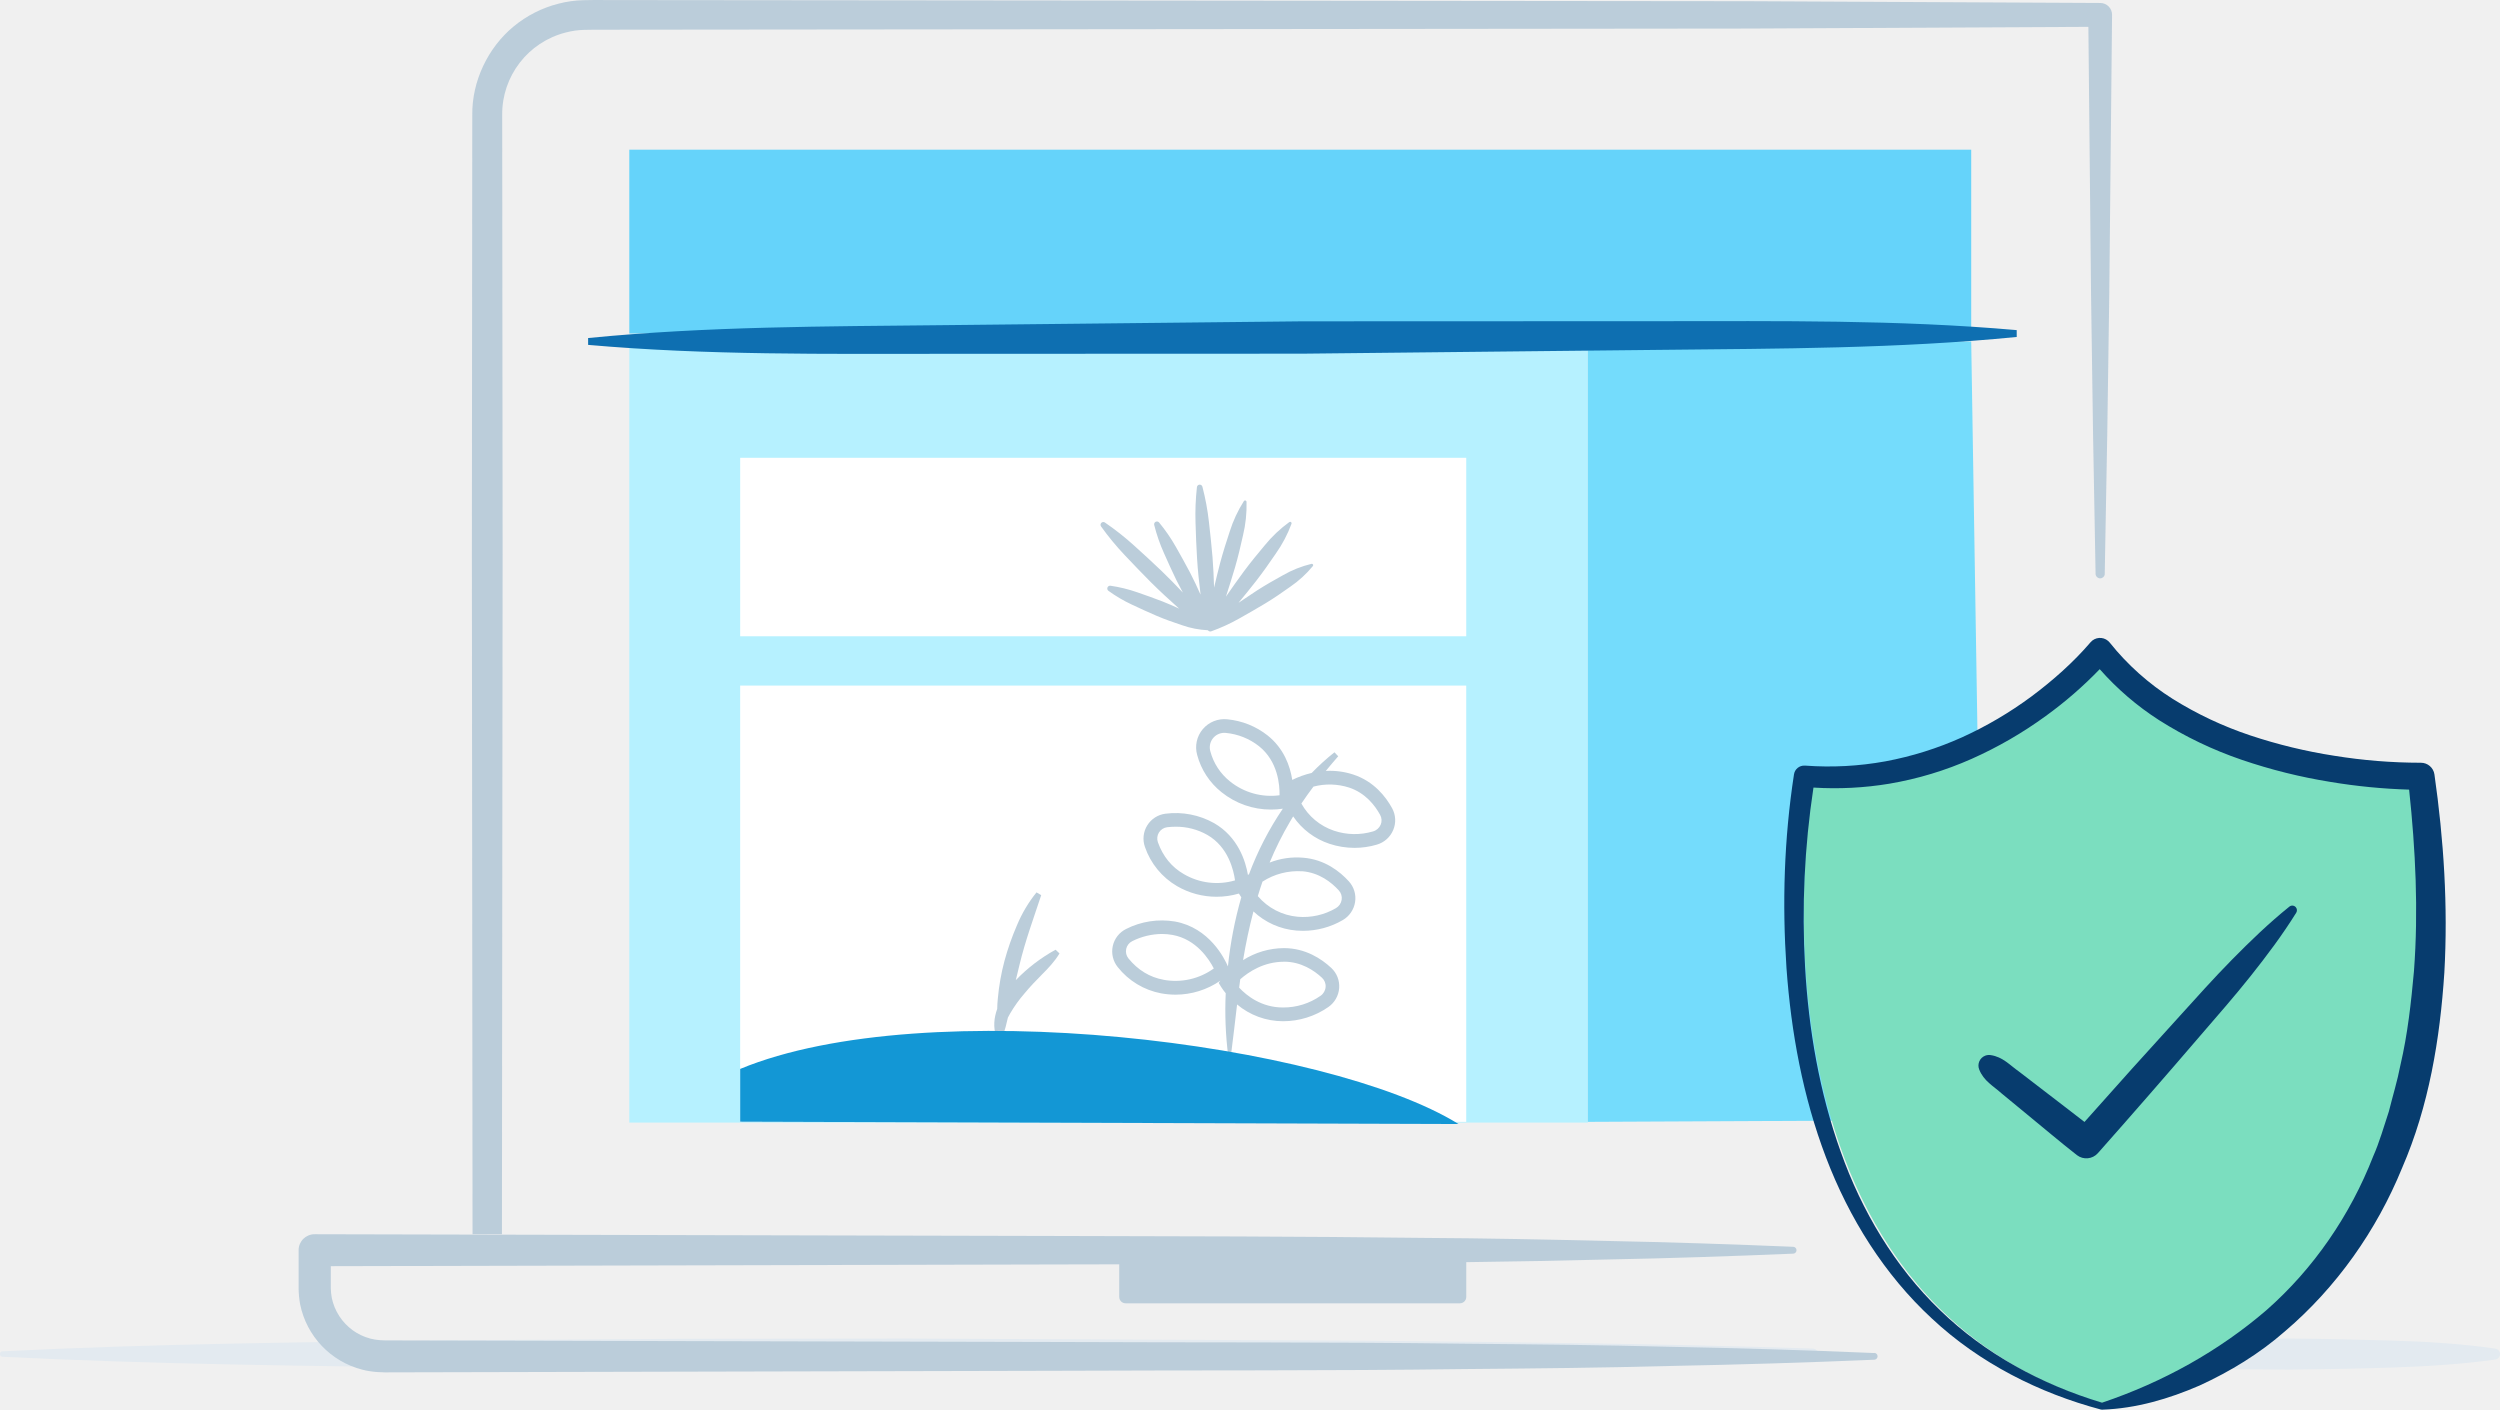
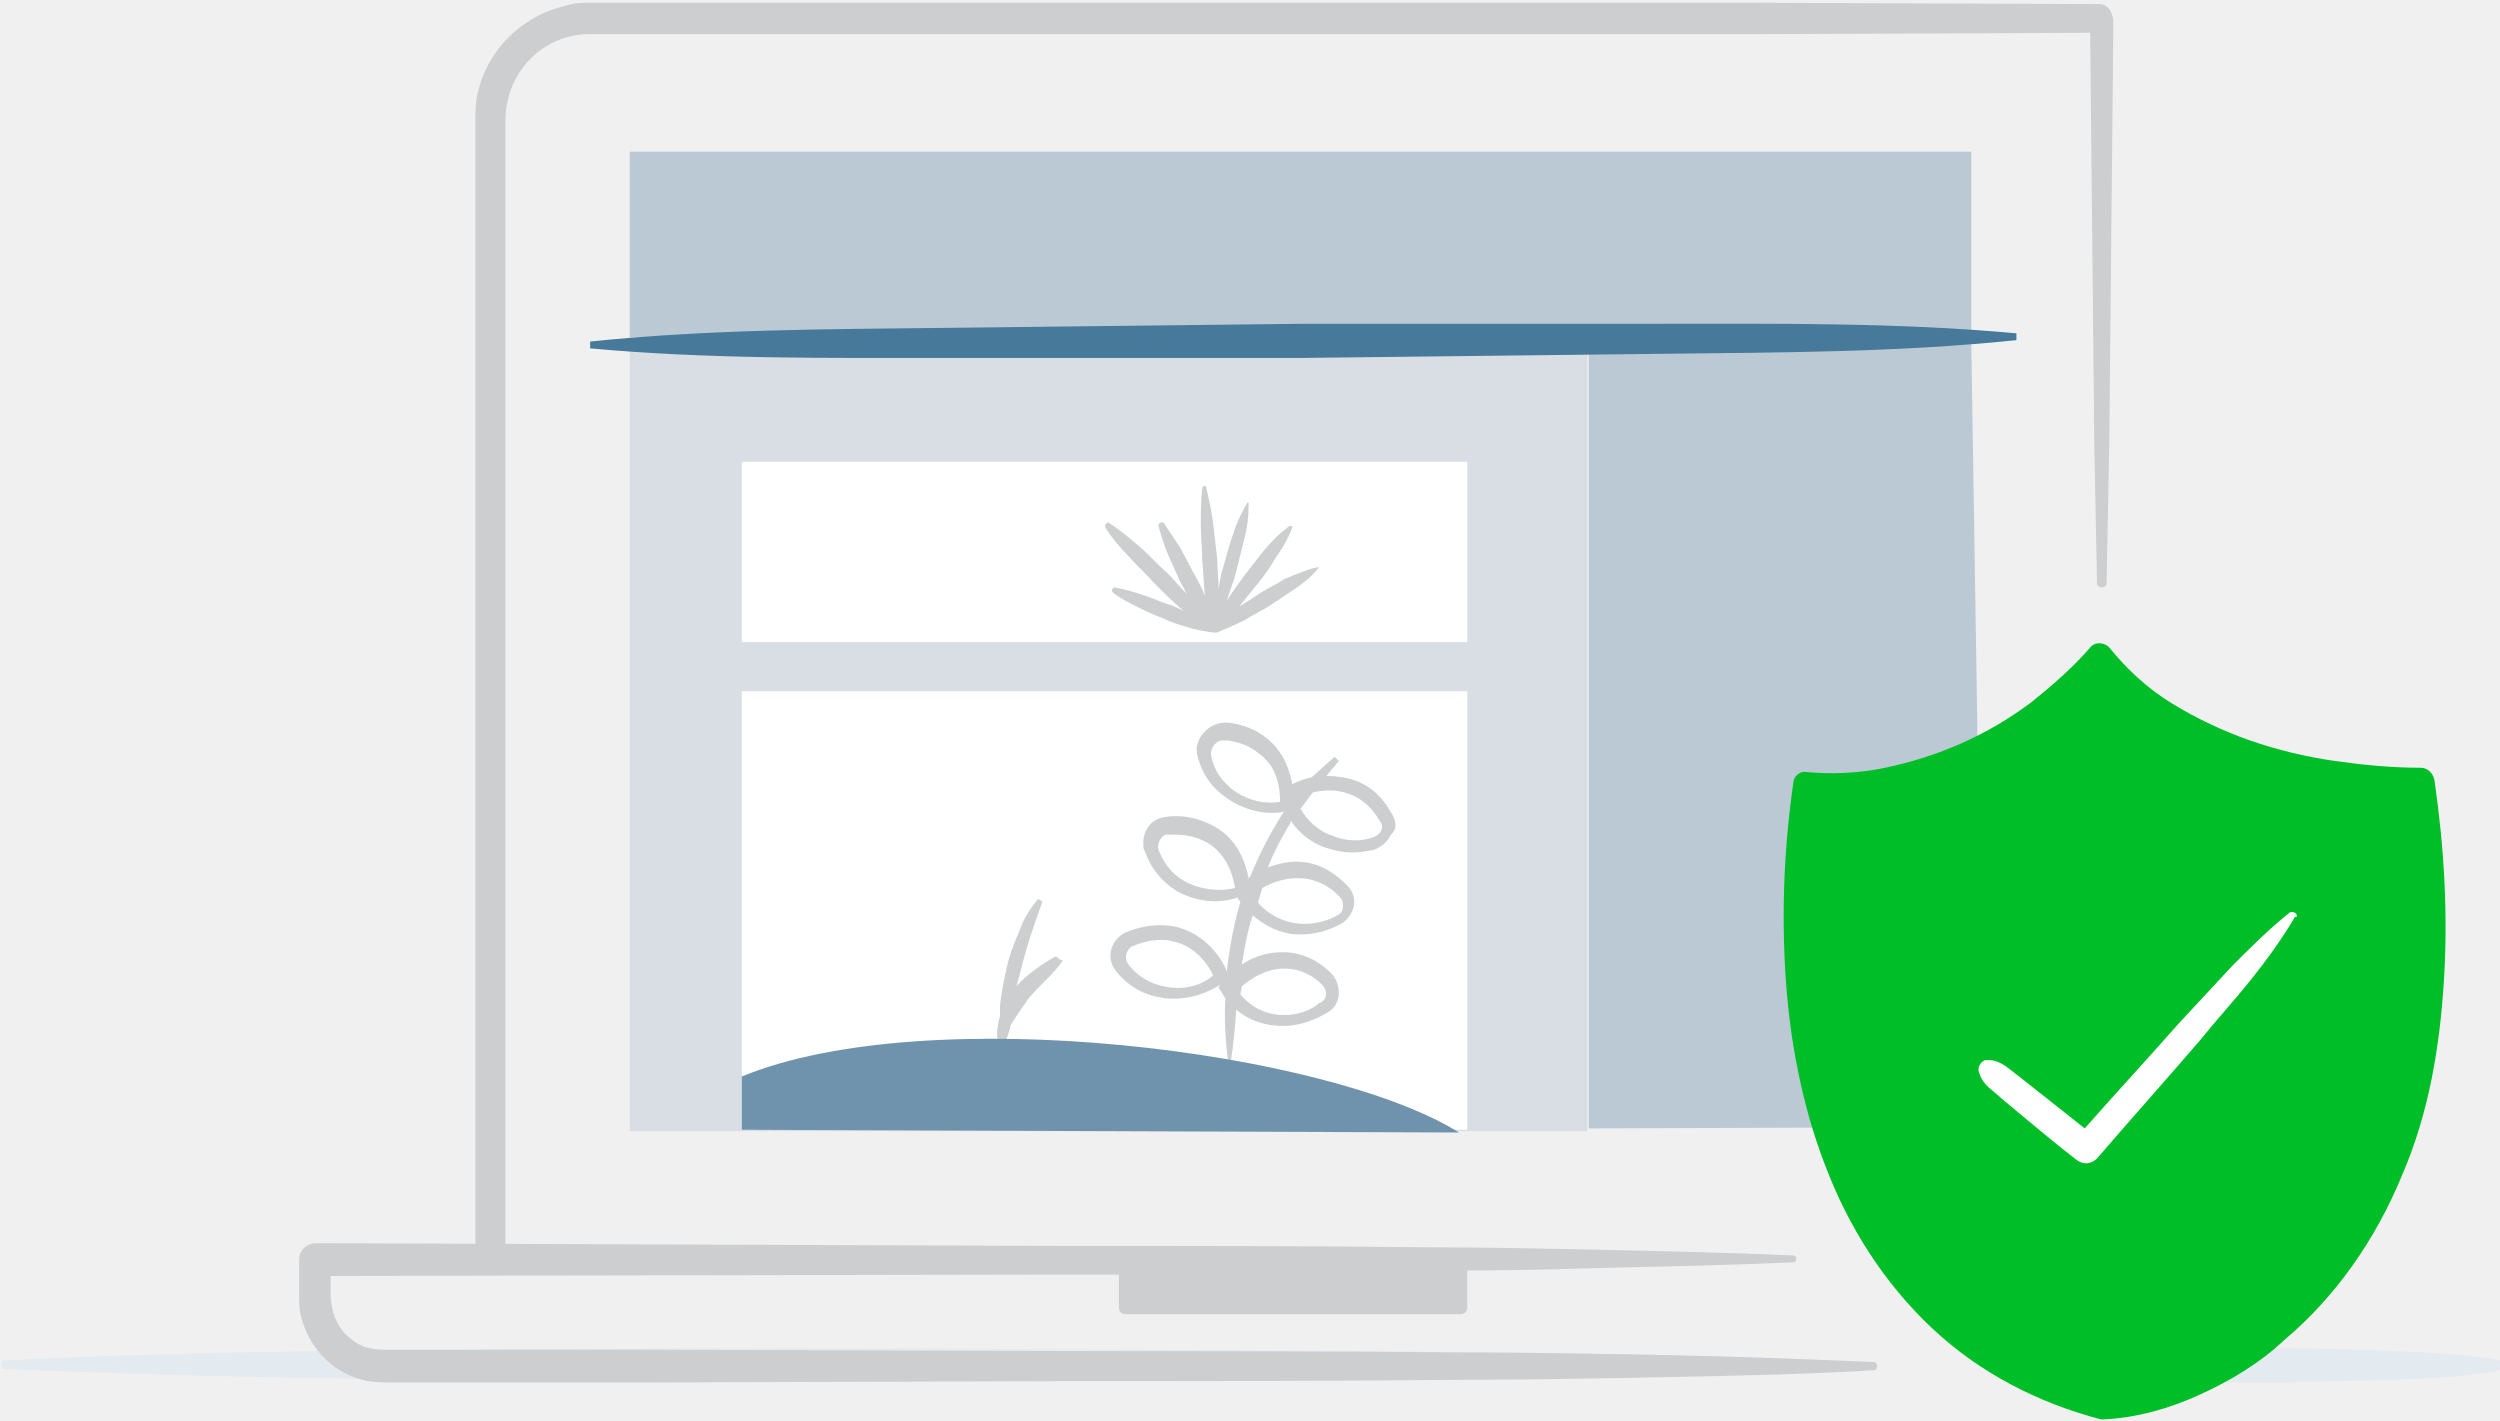
- <svg xmlns="http://www.w3.org/2000/svg" id="security" viewBox="0 0 1622.92 915.08">
-   <path d="M1732.85,2388.78c97.92-4.91,195.84-5.91,293.75-7.18l146.88-.94,146.88-.17,293.75,1.37c97.92.92,195.84,1.94,293.75,5.13a3.56,3.56,0,0,1,0,7.12c-97.92,3.19-195.84,4.21-293.75,5.13l-293.75,1.37-146.88-.17-146.88-.94c-97.92-1.27-195.84-2.27-293.75-7.18a1.78,1.78,0,0,1,0-3.56Z" transform="translate(-1731.16 -1511.55)" style="fill:#e3eaf0" />
-   <path d="M3085.81,2388.78c22.1-4.69,44.2-6.35,66.29-7.18l33.15-.94,33.15-.19c22.1.2,44.2.7,66.29,1.36s44.2,2,66.29,5.17a3.59,3.59,0,0,1,0,7.12c-22.1,3.12-44.2,4.41-66.29,5.17s-44.2,1.15-66.29,1.36l-33.15-.19-33.15-.94c-22.1-.83-44.2-2.49-66.29-7.18a1.82,1.82,0,0,1,0-3.56Z" transform="translate(-1731.16 -1511.55)" style="fill:#e3eaf0" />
-   <polyline points="408.52 728.75 408.52 219.08 1030.77 219.08 1030.77 728.75 442.16 728.75" style="fill:#b6f1ff" />
-   <polyline points="408.52 216.52 408.52 97.17 1279.65 97.17 1279.65 216.52 455.61 216.52" style="fill:#65d3fa" />
-   <polyline points="1279.65 221.65 1287.73 727.05 1030.77 728.28 1030.77 221.65 1279.65 221.65" style="fill:#74dcfc" />
-   <polyline points="908.48 728.28 480.49 728.28 480.49 445.05 951.83 445.05 951.83 728.28" style="fill:#fff" />
-   <polyline points="951.84 413.05 480.5 413.05 480.5 297.19 951.84 297.19 951.84 413.05" style="fill:#fff" />
-   <path d="M2582.59,1877.57a70,70,0,0,0-18.52,7.37c-5.74,3.15-11.4,6.41-16.91,9.93-4,2.61-8,5.31-12,8,3.92-4.74,7.81-9.52,11.59-14.37,4.4-5.71,8.57-11.6,12.62-17.57a84.41,84.41,0,0,0,10.21-19.4.94.94,0,0,0-1.42-1.08,84.46,84.46,0,0,0-15.93,15.06c-4.66,5.52-9.21,11.11-13.52,16.89-4,5.42-7.87,10.91-11.7,16.45,2.05-6.31,4-12.64,5.9-19,2-6.89,3.64-13.85,5.19-20.86a83.28,83.28,0,0,0,2.27-21.66,1,1,0,0,0-.42-.74.93.93,0,0,0-1.3.26,83.28,83.28,0,0,0-9.19,19.75c-2.27,6.8-4.42,13.64-6.27,20.56-1.38,5.26-2.65,10.55-3.89,15.84-.19-6.54-.49-13.08-1-19.6-.65-7.69-1.46-15.36-2.34-23a159.19,159.19,0,0,0-4.24-22.89,1.81,1.81,0,0,0-3.55.26,158.91,158.91,0,0,0-.91,23.26c.22,7.72.53,15.43,1,23.13s1.29,15.37,2.23,23l0,.35c-2.11-4.75-4.31-9.45-6.69-14.06-3-5.65-6.07-11.24-9.24-16.79a109.87,109.87,0,0,0-10.95-15.93,1.83,1.83,0,0,0-3.18,1.61,110,110,0,0,0,6.33,18.26c2.58,5.85,5.24,11.66,8,17.4,1.37,2.77,2.81,5.51,4.28,8.23-4.46-4.72-9-9.37-13.67-13.88q-8.78-8.38-17.82-16.49a174.84,174.84,0,0,0-19.15-15.13,1.81,1.81,0,0,0-2.49,2.54,174.71,174.71,0,0,0,15.54,18.83q8.32,8.84,16.87,17.46c5.74,5.7,11.69,11.19,17.74,16.58l.61.53c-3.57-1.64-7.17-3.22-10.81-4.66-5.47-2.11-11-4.09-16.55-6a93.11,93.11,0,0,0-17.26-4.22,1.84,1.84,0,0,0-1.34,3.3,93.15,93.15,0,0,0,15.32,9c5.31,2.51,10.64,4.94,16,7.24s10.93,4.24,16.5,6.09a58.34,58.34,0,0,0,16.7,3.26,1.79,1.79,0,0,0,.54.45h0a1.83,1.83,0,0,0,1.66.26,115.21,115.21,0,0,0,18-8.22c5.71-3.19,11.38-6.45,17-9.83s11-7.1,16.31-10.88a70.08,70.08,0,0,0,14.7-13.45,1,1,0,0,0,.18-.79A1,1,0,0,0,2582.59,1877.57Z" transform="translate(-1731.16 -1511.55)" style="fill:#bbcdda" />
-   <path d="M3040.35,1730.3c-77.24,7.62-154.53,7.52-231.81,8.37l-231.84,2.48-231.86.09c-77.28,0-154.56,1-231.89-5.8l0-4.45c77.24-7.63,154.53-7.52,231.81-8.37l231.84-2.48,231.85-.09c77.29,0,154.57-1,231.89,5.8Z" transform="translate(-1731.16 -1511.55)" style="fill:#0e6fb1" />
-   <path d="M2526.94,2192.53" transform="translate(-1731.16 -1511.55)" style="fill:none" />
-   <path d="M2416.41,2128.07a108.12,108.12,0,0,0-25.83,19.76c.78-3.32,1.59-6.64,2.41-9.95,3.65-15.31,9.09-30.08,14.09-45.21l-3.05-1.82a87.36,87.36,0,0,0-12.64,21.23,171.76,171.76,0,0,0-8.16,23.26,145.63,145.63,0,0,0-4.3,24.27q-.36,3.44-.42,6.92c-2.06,5.62-2.71,12-.64,17.72l1.78,0,.51-1.11c.08.36.15.71.24,1.07l1.78,0a114.27,114.27,0,0,0,3.27-12.06c.49-.93,1-1.86,1.52-2.79a85.84,85.84,0,0,1,9.34-13c3.48-4.21,7.33-8.25,11.35-12.28s8.1-8.27,11.29-13.59Z" transform="translate(-1731.16 -1511.55)" style="fill:#bbcdda" />
-   <path d="M2634.89,2036.25c-4.13-7.55-11.85-17.48-25.19-21.88a48.5,48.5,0,0,0-17.87-2.36q3.95-4.81,8.07-9.52l-2.46-2.57a154.24,154.24,0,0,0-14.76,13.39,58.27,58.27,0,0,0-12.63,4.53c-1.39-9-5.39-20.38-16-28.86a49.79,49.79,0,0,0-26.08-10.47,18.31,18.31,0,0,0-19.63,23.2,46,46,0,0,0,15.79,24.1,51.06,51.06,0,0,0,32.15,11.29,49.69,49.69,0,0,0,7.65-.58A202.44,202.44,0,0,0,2542,2079l-.71.55c-1.52-8.91-6.39-24.69-22-33.66a51.1,51.1,0,0,0-31.46-6.12,16.27,16.27,0,0,0-13.42,21.57,47.12,47.12,0,0,0,20.81,25.44,51,51,0,0,0,25.66,6.92,51.53,51.53,0,0,0,14.53-2.08c.39.65.9,1.47,1.56,2.42a258.62,258.62,0,0,0-8.68,44.87c-2.16-5.06-12-25.09-34.37-29.14a51.42,51.42,0,0,0-31.73,4.84,16.24,16.24,0,0,0-5.4,24.79,47,47,0,0,0,28.13,17,52.76,52.76,0,0,0,9.44.86,51.36,51.36,0,0,0,29-9.08l-1.08,1.45,1.58,2.57a38.91,38.91,0,0,0,3,4.13,236.53,236.53,0,0,0,1.59,40.51h1.78c1.48-11.15,2.67-22.22,4-33.23a46.41,46.41,0,0,0,29.76,10.89h.1a51.49,51.49,0,0,0,29.34-9.18h0a16.43,16.43,0,0,0,7.08-12.36,16.24,16.24,0,0,0-5.16-13.09c-6.28-5.86-16.7-12.83-30.7-12.83h-.09a49.83,49.83,0,0,0-26.44,7.8c1.75-10.67,4-21.24,6.73-31.63a46.19,46.19,0,0,0,27.93,12.43c1.41.11,2.81.17,4.21.17a51.23,51.23,0,0,0,25.76-6.92,16.44,16.44,0,0,0,8.09-11.76,16.21,16.21,0,0,0-4.07-13.46c-5.8-6.38-15.64-14.21-29.64-15.32a48.19,48.19,0,0,0-21.77,3.16,210.56,210.56,0,0,1,13.27-26.62c.65-1.13,1.34-2.24,2-3.36a46.09,46.09,0,0,0,23.62,17.8,51.7,51.7,0,0,0,16.25,2.63,51.11,51.11,0,0,0,14.44-2.09,16.48,16.48,0,0,0,10.65-9.51A16.23,16.23,0,0,0,2634.89,2036.25ZM2499.68,2079c-7.92-4.55-13.59-11.52-16.86-20.71a7.36,7.36,0,0,1,6.07-9.74,47.24,47.24,0,0,1,5.47-.32,40.87,40.87,0,0,1,20.54,5.31c13.68,7.86,17.11,23,18,29.53A42.24,42.24,0,0,1,2499.68,2079Zm-13.15,68.58c-9-1.62-16.65-6.28-22.82-13.85a7.36,7.36,0,0,1,2.44-11.2,43.84,43.84,0,0,1,19.27-4.68,38.72,38.72,0,0,1,6.93.63c15.51,2.81,23.8,15.93,26.77,21.77A42.59,42.59,0,0,1,2486.53,2147.61Zm78.11-11.73h.07c11.11,0,19.53,5.67,24.64,10.43a7.33,7.33,0,0,1,2.35,6,7.61,7.61,0,0,1-3.28,5.71,42,42,0,0,1-24.28,7.59H2564c-13.89,0-23.42-7.54-28.43-12.88q.35-2.73.72-5.45C2541.83,2142.38,2551.59,2135.91,2564.64,2135.88Zm11.85-58.72c11.11.89,19.06,7.25,23.78,12.44a7.28,7.28,0,0,1,1.85,6.11,7.59,7.59,0,0,1-3.74,5.42h0a41.91,41.91,0,0,1-24.81,5.58,38.41,38.41,0,0,1-25.86-13.39l.19-.66c.87-2.95,1.83-5.86,2.83-8.76A42.52,42.52,0,0,1,2576.49,2077.16Zm-14.69-49.32a42.33,42.33,0,0,1-32.17-9,37.16,37.16,0,0,1-12.76-19.53,9.43,9.43,0,0,1,9-12c.36,0,.71,0,1.07.06a40.94,40.94,0,0,1,21.49,8.59C2560.82,2005.78,2561.94,2021.27,2561.8,2027.84Zm65.66,19.07a7.63,7.63,0,0,1-4.94,4.39,42,42,0,0,1-25.4-.46,38.1,38.1,0,0,1-21.15-17.62q3.76-5.6,7.84-11a41.35,41.35,0,0,1,23.1.61c10.58,3.49,16.81,11.56,20.17,17.71A7.28,7.28,0,0,1,2627.46,2046.91Z" transform="translate(-1731.16 -1511.55)" style="fill:#bbcdda" />
-   <path d="M3094.45,1941.24s-68,84.2-185.54,74.21c0,0-62.77,336.74,193.13,409,0,0,249.46-34.58,199.57-409C3301.61,2015.44,3160.43,2026.31,3094.45,1941.24Z" transform="translate(-1731.16 -1511.55)" style="fill:#7bdebf" />
-   <path d="M3311.52,2014.29a8.85,8.85,0,0,0-8.81-7.59h-.07a353.62,353.62,0,0,1-56-4.51,335,335,0,0,1-54.69-13.24,235.57,235.57,0,0,1-50.35-23.71,164.39,164.39,0,0,1-40.83-36.49,8.54,8.54,0,0,0-1.09-1.14,8.1,8.1,0,0,0-11.42.89l-.09.11c-10.87,12.71-24.35,24.72-38.27,35.07a248.84,248.84,0,0,1-45.08,26.53,219.13,219.13,0,0,1-49.71,15.58,205.61,205.61,0,0,1-52,2.78l-.35,0a6.67,6.67,0,0,0-7,5.65c-6.45,41.94-7.69,83.76-4.88,125.67,3,41.77,10.63,83.53,25.62,122.93s37.81,76.07,68.82,104.71c30.85,28.87,69.46,48.34,109.75,59.07a2.21,2.21,0,0,0,.8.06h.1c21.95-.77,43.11-7,63.13-15.69,19.84-9.11,38.79-20.64,55.32-35.13,33.47-28.48,59.52-65.48,76.07-106,17.5-40.28,24.64-83.9,27.46-126.9C3320.38,2099.78,3317.57,2056.69,3311.52,2014.29Zm-13.26,127.38c-1.87,20.67-4.14,41.34-8.85,61.44-1.94,10.16-5,20-7.49,30-3.23,9.73-6,19.67-10.15,29.06-14.91,38.2-38.55,72.83-69.24,99.84-30.86,26.56-67.23,46.8-106.79,60.12-39.19-11.78-76-31.72-105.2-60.09-29.44-28.38-50.79-64.35-64.43-102.78-13.83-38.47-20.83-79.25-23.16-120.15a563.09,563.09,0,0,1,5.45-116.29,217.73,217.73,0,0,0,49.31-2.52,223.74,223.74,0,0,0,53.38-16.12,264.17,264.17,0,0,0,48.14-27.84,261.05,261.05,0,0,0,35-30.39,183.32,183.32,0,0,0,38.59,33.14,252,252,0,0,0,53.79,25.77,351.89,351.89,0,0,0,57.41,14.29,379.59,379.59,0,0,0,51.06,5C3299.26,2063.26,3301.16,2102.66,3298.25,2141.67Z" transform="translate(-1731.16 -1511.55)" style="fill:#073c6e" />
-   <polyline points="1288.48 689.57 1354.37 742.01 1488.41 590.51" style="fill:#7bdebf" />
-   <path d="M3221.58,2100.56a3,3,0,0,0-4.23-.46c-13.32,10.72-25.48,22.47-37.32,34.5s-23.06,24.62-34.38,37.1q-30.89,33.88-61.31,68.18c-8.57-6.71-17.29-13.24-25.88-19.92l-16.7-12.83c-5.77-4-10.37-9.51-18.42-10.66a7,7,0,0,0-3.44.39,6.88,6.88,0,0,0-3.94,8.89c2.93,7.59,9.31,10.84,14.52,15.57l16.25,13.39c10.88,8.87,21.55,18,32.61,26.64l.09.07a10,10,0,0,0,13.59-1.26q33.54-37.85,66.46-76.25c11-12.76,22.14-25.43,32.64-38.64s20.68-26.72,29.7-41.25A3,3,0,0,0,3221.58,2100.56Z" transform="translate(-1731.16 -1511.55)" style="fill:#073c6e" />
-   <path d="M2948,2389.9q-66.39-2.81-132.79-4.06c-44.26-1.17-88.52-1.6-132.79-2-88.52-1.19-177-.69-265.57-1.12l-265.57-.63-132.79-.31-33.2-.08c-6.11.06-9.51-.08-13.83-1.21a34.19,34.19,0,0,1-11.4-5.43,34.77,34.77,0,0,1-13.49-20.83,39.86,39.86,0,0,1-.67-6.32l0-8.16v-6.24l469.51-1.11,42.32-.09v21.17a4.14,4.14,0,0,0,4.14,4.14h217a4.14,4.14,0,0,0,4.14-4.14v-22.57c30.77-.36,61.54-1,92.31-1.75,40-.75,80-2.13,120-3.78a2.23,2.23,0,0,0,0-4.45c-40-1.65-80-3-120-3.78-40-.94-80-1.78-120-2-80-1-160-1.06-240-1.25l-479.92-1.13a10.36,10.36,0,0,0-10.39,10.34v0l0,16.6v8.44a60.74,60.74,0,0,0,1,10.17,55.07,55.07,0,0,0,40.13,42.31c6.39,1.81,14.17,1.92,19.1,1.81l33.2-.08,132.79-.31,265.57-.63c88.52-.43,177,.07,265.57-1.12,44.26-.37,88.52-.8,132.79-2q66.39-1.26,132.79-4.06a2.23,2.23,0,0,0,0-4.45Z" transform="translate(-1731.16 -1511.55)" style="fill:#bbcdda" />
-   <path d="M3094.63,1513.48h-.12l-228.26-1.15-228.26-.24-456.52-.45-57.07-.06c-4.89,0-9.22-.12-14.56.09a70.14,70.14,0,0,0-16.18,2.28,74.59,74.59,0,0,0-29,14.71c-16.85,13.9-27.16,35.68-26.91,57.5l-.06,57.07-.21,228.26.44,441.27H2057l.44-441.27-.21-228.26-.06-57.07a54.71,54.71,0,0,1,41.23-53.5,50.92,50.92,0,0,1,12-1.71c4.16-.2,9.35-.06,14-.11l57.07-.06,456.52-.45,228.26-.24,220.62-1.11,1.73,173.86,1.31,90.81,1.64,90.81a3,3,0,0,0,5.93,0l1.64-90.81,1.31-90.81,1.81-181.62v0A7.65,7.65,0,0,0,3094.63,1513.48Z" transform="translate(-1731.16 -1511.55)" style="fill:#bbcdda" />
-   <path d="M2211.66,2205.46c120.48-49.83,380.83-17.22,466.34,35.77l-466.34-1.51Z" transform="translate(-1731.16 -1511.55)" style="fill:#1397d5" />
+ <svg xmlns="http://www.w3.org/2000/svg" id="Layer_1" viewBox="0 0 183 104">
+   <style>.st0{fill:#e3eaf0}.st1{fill:#D8DEE4}.st2{fill:#BBC9D5}.st3{fill:#BBC9D5}.st4{fill:#fff}.st5{fill:#CCCED0}.st6{fill:#46799A}.st7{fill:#00be28}.st8{fill:#6F93AD}</style>
+   <path class="st0" d="M.3 99.6c11-.6 22.1-.7 33.1-.8l16.6-.1h16.6l33.1.2c11 .1 22.1.2 33.1.6.2 0 .4.2.4.4s-.2.4-.4.4c-11 .4-22.1.5-33.1.6l-33.1.2H50l-16.6-.1c-11-.1-22.1-.3-33.1-.8-.1 0-.2-.1-.2-.2 0-.3.1-.4.2-.4zm152.5 0c2.5-.5 5-.7 7.5-.8l3.7-.1h3.7c2.5 0 5 .1 7.5.2s5 .2 7.5.6c.2 0 .4.2.4.5 0 .2-.2.3-.4.4-2.5.4-5 .5-7.5.6-2.5.1-5 .1-7.5.2H164l-3.7-.1c-2.5-.1-5-.3-7.5-.8-.1 0-.2-.1-.2-.2 0-.4.1-.5.2-.5z" />
+   <path class="st1" d="M46.1 82.8V25h70.1v57.8H49.9" />
+   <path class="st2" d="M46.1 24.7V11.1h98.2v13.5H51.5" />
+   <path class="st3" d="M144.3 25.2l.9 57.3-28.9.1V25.2h28" />
+   <path class="st4" d="M102.5 82.7H54.3V50.6h53.1v32.1m0-35.7H54.3V33.8h53.1V47" />
+   <path class="st5" d="M96.1 41.6c-.7.2-1.4.5-2.1.8-.6.4-1.3.7-1.9 1.1-.4.3-.9.6-1.4.9.4-.5.9-1.1 1.3-1.6.5-.6 1-1.3 1.4-2 .5-.7.9-1.4 1.2-2.2 0-.1 0-.1-.1-.1h-.1c-.7.5-1.3 1.1-1.8 1.7-.5.6-1 1.3-1.5 1.9-.4.6-.9 1.2-1.3 1.9.2-.7.5-1.4.7-2.2l.6-2.4c.2-.8.3-1.6.3-2.5v-.1h-.1c-.4.7-.8 1.5-1 2.2-.3.8-.5 1.6-.7 2.3-.2.6-.3 1.2-.4 1.8 0-.7-.1-1.5-.1-2.2-.1-.9-.2-1.7-.3-2.6-.1-.9-.3-1.7-.5-2.6 0-.1-.1-.2-.2-.1-.1 0-.1.1-.1.2-.1.9-.1 1.8-.1 2.6 0 .9.1 1.7.1 2.6.1.9.1 1.7.2 2.6-.2-.5-.5-1.1-.8-1.6-.3-.6-.7-1.3-1-1.9l-1.2-1.8c-.1-.1-.2-.1-.3 0-.1 0-.1.1-.1.2.2.7.4 1.4.7 2.1.3.7.6 1.3.9 2 .2.3.3.6.5.9-.5-.5-1-1.1-1.5-1.6-.7-.6-1.3-1.3-2-1.9-.7-.6-1.4-1.2-2.2-1.7-.1-.1-.2 0-.3.1v.2c.5.8 1.1 1.5 1.7 2.1.6.7 1.3 1.3 1.9 2 .6.6 1.3 1.3 2 1.9l.1.1c-.4-.2-.8-.4-1.2-.5-.6-.2-1.2-.5-1.9-.7-.6-.2-1.3-.4-1.9-.5-.1 0-.2.1-.2.2s0 .1.1.2c.5.4 1.1.7 1.7 1 .6.3 1.2.6 1.8.8.6.3 1.2.5 1.9.7.6.2 1.2.3 1.9.4H89.1c.7-.3 1.4-.6 2-.9.6-.4 1.3-.7 1.9-1.1l1.8-1.2c.6-.4 1.2-.9 1.7-1.5v-.1c-.3.1-.4.1-.4.1z" />
+   <path class="st6" d="M147.6 24.9c-8.7.9-17.4.9-26.1 1l-26.1.3H69.3c-8.7 0-17.4.1-26.1-.7V25c8.7-.9 17.4-.9 26.1-1l26.1-.3h26.1c8.7 0 17.4-.1 26.1.7v.5z" />
+   <path class="st5" d="M77.3 70c-1.1.6-2.1 1.3-2.9 2.2l.3-1.1c.4-1.7 1-3.4 1.6-5.1l-.3-.2c-.6.7-1.1 1.5-1.4 2.4-.4.9-.7 1.7-.9 2.6-.2.9-.4 1.8-.5 2.8v.8c-.2.6-.3 1.4-.1 2h.2l.1-.1v.1h.2c.1-.5.3-.9.4-1.4.1-.1.1-.2.2-.3.3-.5.7-1 1-1.5.4-.5.8-.9 1.3-1.4.5-.5.9-.9 1.3-1.5-.2 0-.5-.3-.5-.3zm24.6-10.4c-.5-.9-1.3-2-2.8-2.5-.6-.2-1.3-.3-2-.3.3-.4.6-.7.9-1.1l-.3-.3c-.6.5-1.1 1-1.7 1.5-.5.1-1 .3-1.4.5-.2-1-.6-2.3-1.8-3.3-.8-.7-1.9-1.1-2.9-1.2-1.1-.1-2.1.7-2.3 1.8 0 .3 0 .5.1.8.3 1.1.9 2 1.8 2.7 1 .8 2.3 1.3 3.6 1.3.3 0 .6 0 .9-.1-1 1.5-1.8 3.1-2.5 4.8l-.1.1c-.2-1-.7-2.8-2.5-3.8-1.1-.6-2.3-.9-3.6-.7-1 .1-1.7 1-1.6 2.1 0 .1 0 .3.1.4.4 1.2 1.2 2.2 2.3 2.9 1.4.8 3 1 4.5.5 0 .1.1.2.2.3-.5 1.7-.8 3.4-1 5.1-.2-.6-1.4-2.8-3.9-3.3-1.2-.2-2.5 0-3.6.5-.9.5-1.3 1.6-.8 2.5.1.1.1.2.2.3.8 1 1.9 1.7 3.2 1.9.3.1.7.1 1.1.1 1.2 0 2.3-.4 3.3-1l-.1.2.2.3c.1.2.2.3.3.5-.1 1.5 0 3.1.2 4.6h.2c.2-1.3.3-2.5.4-3.8.9.8 2.1 1.2 3.4 1.2 1.2 0 2.3-.4 3.3-1 .5-.3.8-.8.8-1.4 0-.6-.2-1.1-.6-1.5-.7-.7-1.9-1.5-3.5-1.5-1.1 0-2.1.3-3 .9.2-1.2.4-2.4.8-3.6.9.8 2 1.3 3.1 1.4h.5c1 0 2-.3 2.9-.8.5-.3.8-.8.9-1.3.1-.6-.1-1.1-.5-1.5-.7-.7-1.8-1.6-3.3-1.7-.8-.1-1.7.1-2.5.4.4-1 .9-2 1.5-3 .1-.1.1-.2.2-.4.6.9 1.6 1.7 2.7 2 .6.2 1.2.3 1.8.3.6 0 1.1-.1 1.6-.2.5-.2 1-.6 1.2-1.1.5-.4.4-1 .1-1.5zm-15.2 4.9c-.9-.5-1.5-1.3-1.9-2.3-.1-.4.1-.9.5-1.1h.8c.8 0 1.6.2 2.3.6 1.5.9 1.9 2.6 2 3.3-1.2.3-2.6.1-3.7-.5zm-1.5 7.7c-1-.2-1.9-.7-2.6-1.6-.3-.4-.2-.9.1-1.2l.1-.1c.7-.3 1.4-.5 2.2-.5.3 0 .5 0 .8.1 1.7.3 2.7 1.8 3 2.5-.9.8-2.3 1.1-3.6.8zm8.8-1.3c1.3 0 2.2.6 2.8 1.2.3.3.4.9 0 1.2 0 0-.1.1-.2.1-.7.6-1.6.9-2.6.9-1.6 0-2.6-.8-3.2-1.5 0-.2.1-.4.1-.6.6-.5 1.7-1.3 3.1-1.3zm1.4-6.6c1.2.1 2.2.8 2.7 1.4.2.2.2.4.2.7 0 .3-.2.5-.4.6-.9.5-1.9.7-2.9.6-1.1-.1-2.2-.7-2.9-1.5V66c.1-.3.2-.7.3-1 .9-.5 1.9-.8 3-.7zm-1.7-5.6c-1.3.2-2.6-.2-3.6-1-.7-.6-1.2-1.3-1.4-2.2-.2-.6.2-1.2.7-1.3h.4c.9.1 1.7.4 2.4 1 1.4 1 1.5 2.7 1.5 3.5zm7.4 2.1c-.1.2-.3.4-.6.5-.9.3-1.9.3-2.9-.1-1-.3-1.9-1.1-2.4-2l.9-1.2c.9-.2 1.8-.2 2.6.1 1.2.4 1.9 1.3 2.3 2 .2.2.2.5.1.7z" />
+   <path class="st7" d="M178.2 57.1c-.1-.5-.5-.9-1-.9-2.1 0-4.2-.2-6.3-.5-2.1-.3-4.2-.8-6.2-1.5s-3.9-1.6-5.7-2.7c-1.8-1.1-3.3-2.5-4.6-4.1l-.1-.1c-.4-.3-1-.3-1.3.1-1.2 1.4-2.8 2.8-4.3 4-1.6 1.2-3.3 2.2-5.1 3-1.8.8-3.7 1.4-5.6 1.8-1.9.4-3.9.5-5.9.3-.4 0-.7.3-.8.6-.7 4.8-.9 9.5-.6 14.3.3 4.7 1.2 9.5 2.9 13.9 1.7 4.5 4.3 8.6 7.8 11.9 3.5 3.3 7.8 5.5 12.4 6.7h.1c2.5-.1 4.9-.8 7.1-1.8 2.2-1 4.4-2.3 6.2-4 3.8-3.2 6.7-7.4 8.6-12 2-4.6 2.8-9.5 3.1-14.4.3-4.9 0-9.8-.7-14.6z" />
+   <path class="st7" d="M145.3 78.3l7.4 5.9L167.8 67" />
+   <path class="st4" d="M168.1 66.9c-.1-.1-.3-.2-.5-.1-1.5 1.2-2.9 2.6-4.2 3.9l-3.9 4.2c-2.3 2.6-4.6 5.1-6.9 7.7-1-.8-1.9-1.5-2.9-2.3l-1.9-1.5c-.7-.5-1.2-1.1-2.1-1.2h-.4c-.4.2-.6.6-.4 1 .3.9 1 1.2 1.6 1.8l1.8 1.5c1.2 1 2.4 2 3.7 3 .5.4 1.1.3 1.5-.1 2.5-2.9 5-5.7 7.5-8.6 1.2-1.5 2.5-2.9 3.7-4.4s2.3-3 3.3-4.7c.2.1.1-.1.1-.2z" />
+   <path class="st5" d="M137.2 99.7c-5-.2-10-.4-15-.5-5-.1-10-.2-15-.2-10-.1-19.9-.1-29.9-.1l-29.9-.1H28.7c-.7 0-1.1 0-1.6-.1s-.9-.3-1.3-.6c-.8-.6-1.3-1.4-1.5-2.4 0-.2-.1-.5-.1-.7v-1.6l52.9-.1h4.8v2.4c0 .3.2.5.5.5h24.5c.3 0 .5-.2.5-.5V93c3.5 0 6.9-.1 10.4-.2 4.5-.1 9-.2 13.5-.4.1 0 .2-.1.2-.3 0-.1-.1-.2-.2-.2-4.5-.2-9-.3-13.5-.4-4.5-.1-9-.2-13.5-.2-9-.1-18-.1-27-.1L23.1 91c-.6 0-1.2.5-1.2 1.2V95c0 .4 0 .8.1 1.2.5 2.3 2.2 4.2 4.5 4.8.7.2 1.6.2 2.2.2h18.7l29.9-.1c10 0 19.9 0 29.9-.1 5 0 10-.1 15-.2s10-.2 15-.5c.1 0 .2-.1.2-.3 0-.2-.1-.3-.2-.3zM153.8.3L128 .2H42.9c-.6 0-1.2.1-1.8.3-1.2.3-2.3.9-3.3 1.7-1.9 1.6-3.1 4-3 6.5v82.5H37V8.8c0-2.9 1.9-5.4 4.6-6.1.4-.1.9-.2 1.4-.2h85.1l24.9-.1.2 19.7.1 10.3.2 10.3c0 .2.2.3.4.3.1 0 .3-.1.3-.3l.2-10.3.1-10.3.2-20.6c-.1-.7-.4-1.1-.9-1.2z" />
+   <path class="st8" d="M54.3 78.8c13.6-5.6 42.9-1.9 52.5 4.1l-52.5-.2v-3.9z" />
</svg>
